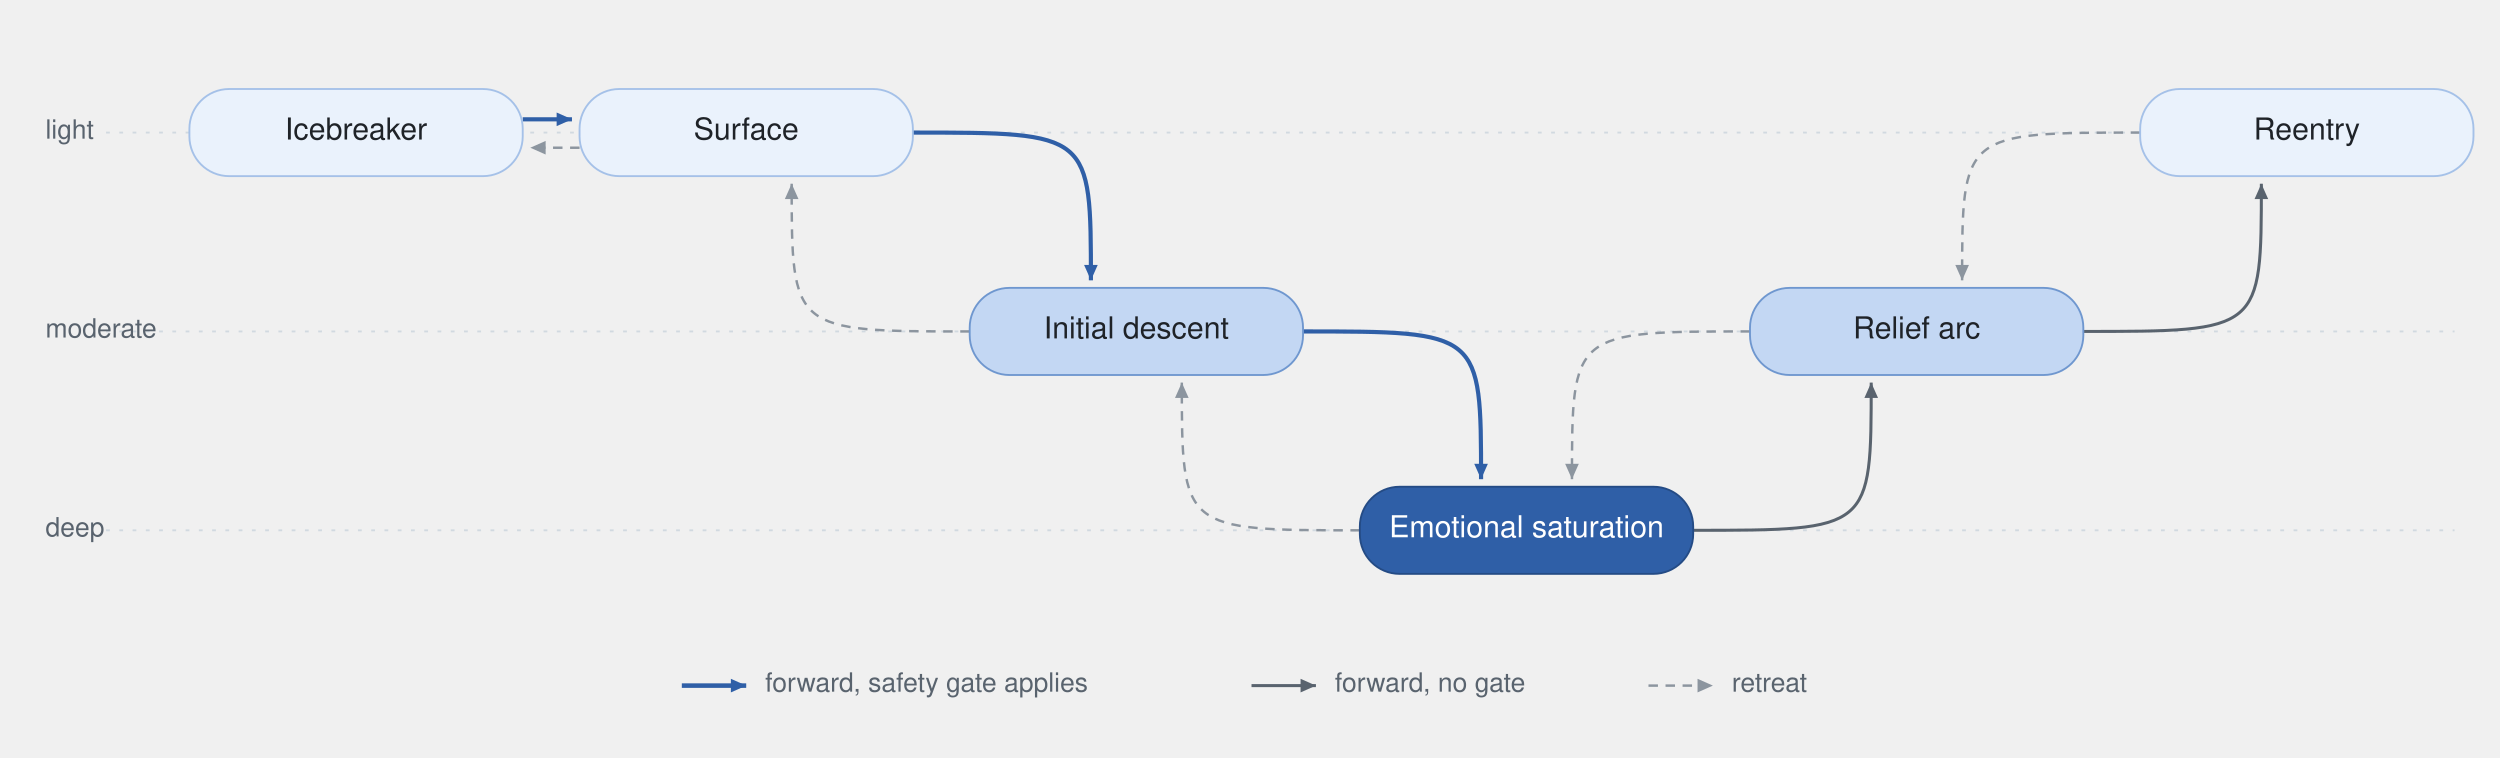
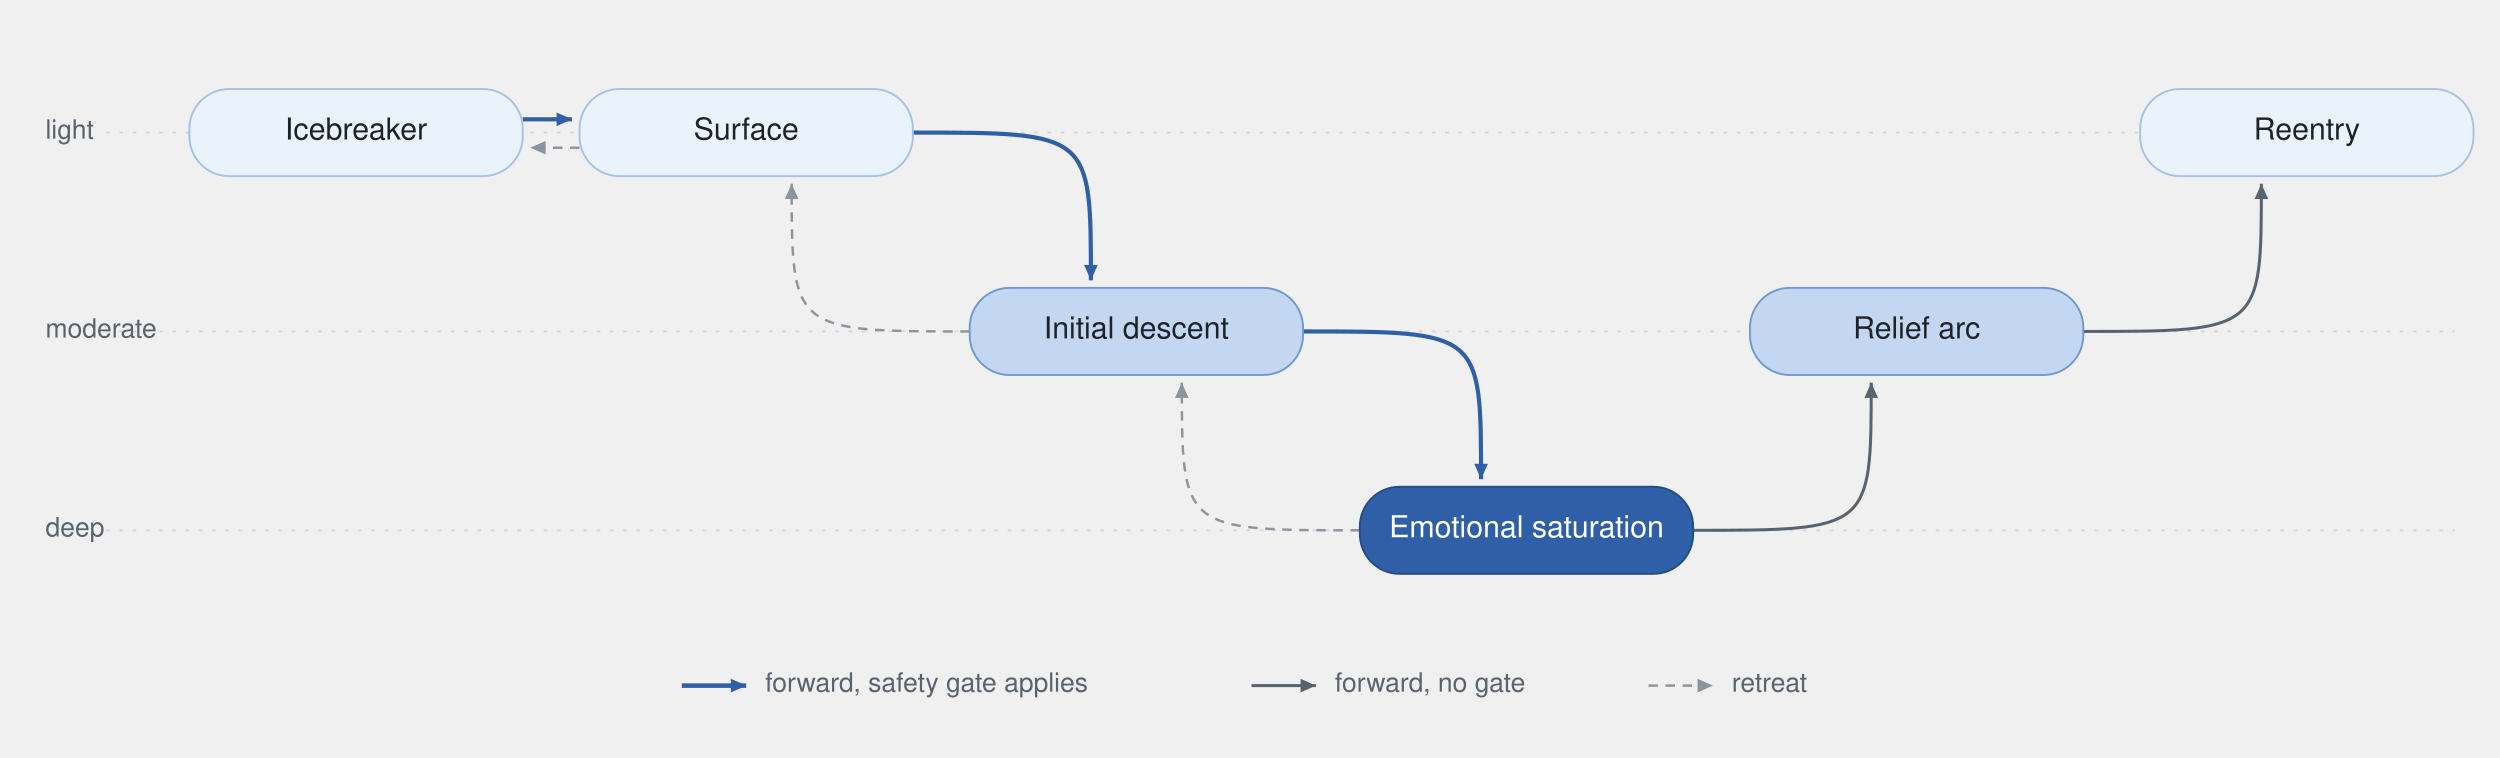
<svg xmlns="http://www.w3.org/2000/svg" viewBox="0 0 1320 400" font-family="-apple-system, BlinkMacSystemFont, 'Segoe UI', Helvetica, Arial, sans-serif" role="img" aria-label="LDTMP layer arc">
  <defs>
    <marker id="a-gated" viewBox="0 0 10 10" refX="9" refY="5" markerUnits="userSpaceOnUse" markerWidth="9" markerHeight="9" orient="auto-start-reverse">
      <path d="M0,1 L9,5 L0,9 z" fill="#2f5fa7" />
    </marker>
    <marker id="a-forward" viewBox="0 0 10 10" refX="9" refY="5" markerUnits="userSpaceOnUse" markerWidth="9" markerHeight="9" orient="auto-start-reverse">
      <path d="M0,1 L9,5 L0,9 z" fill="#59636e" />
    </marker>
    <marker id="a-retreat" viewBox="0 0 10 10" refX="9" refY="5" markerUnits="userSpaceOnUse" markerWidth="9" markerHeight="9" orient="auto-start-reverse">
      <path d="M0,1 L9,5 L0,9 z" fill="#8c959f" />
    </marker>
  </defs>
  <line x1="56" y1="70" x2="1296" y2="70" stroke="#d1d9e0" stroke-width="1" stroke-dasharray="2 5" />
  <text x="24" y="70" font-size="14" font-weight="400" text-anchor="start" dominant-baseline="central" fill="#59636e">light</text>
  <line x1="56" y1="175" x2="1296" y2="175" stroke="#d1d9e0" stroke-width="1" stroke-dasharray="2 5" />
  <text x="24" y="175" font-size="14" font-weight="400" text-anchor="start" dominant-baseline="central" fill="#59636e">moderate</text>
  <line x1="56" y1="280" x2="1296" y2="280" stroke="#d1d9e0" stroke-width="1" stroke-dasharray="2 5" />
  <text x="24" y="280" font-size="14" font-weight="400" text-anchor="start" dominant-baseline="central" fill="#59636e">deep</text>
  <path d="M276.0,63 L302.0,63" fill="none" stroke="#2f5fa7" stroke-width="2.2" marker-end="url(#a-gated)" />
  <path d="M306.0,78 L280.0,78" fill="none" stroke="#8c959f" stroke-width="1.3" stroke-dasharray="5 4" marker-end="url(#a-retreat)" />
  <path d="M482.0,70 C576,70 576,70 576,148.0" fill="none" stroke="#2f5fa7" stroke-width="2.2" marker-end="url(#a-gated)" />
  <path d="M512.0,175 C418,175 418,175 418,97.0" fill="none" stroke="#8c959f" stroke-width="1.3" stroke-dasharray="5 4" marker-end="url(#a-retreat)" />
  <path d="M688.0,175 C782,175 782,175 782,253.0" fill="none" stroke="#2f5fa7" stroke-width="2.2" marker-end="url(#a-gated)" />
  <path d="M718.0,280 C624,280 624,280 624,202.0" fill="none" stroke="#8c959f" stroke-width="1.3" stroke-dasharray="5 4" marker-end="url(#a-retreat)" />
  <path d="M894.0,280 C988,280 988,280 988,202.0" fill="none" stroke="#59636e" stroke-width="1.6" marker-end="url(#a-forward)" />
-   <path d="M924.0,175 C830,175 830,175 830,253.0" fill="none" stroke="#8c959f" stroke-width="1.3" stroke-dasharray="5 4" marker-end="url(#a-retreat)" />
  <path d="M1100.0,175 C1194,175 1194,175 1194,97.0" fill="none" stroke="#59636e" stroke-width="1.6" marker-end="url(#a-forward)" />
-   <path d="M1130.0,70 C1036,70 1036,70 1036,148.0" fill="none" stroke="#8c959f" stroke-width="1.3" stroke-dasharray="5 4" marker-end="url(#a-retreat)" />
  <rect x="100.0" y="47.0" width="176" height="46" rx="21" fill="#eaf2fc" stroke="#a5c1e8" stroke-width="1" />
  <text x="188" y="70" font-size="16" font-weight="500" text-anchor="middle" dominant-baseline="central" fill="#1f2328">Icebreaker</text>
  <rect x="306.0" y="47.0" width="176" height="46" rx="21" fill="#eaf2fc" stroke="#a5c1e8" stroke-width="1" />
  <text x="394" y="70" font-size="16" font-weight="500" text-anchor="middle" dominant-baseline="central" fill="#1f2328">Surface</text>
  <rect x="512.0" y="152.0" width="176" height="46" rx="21" fill="#c3d7f3" stroke="#6f97cf" stroke-width="1" />
  <text x="600" y="175" font-size="16" font-weight="500" text-anchor="middle" dominant-baseline="central" fill="#1f2328">Initial descent</text>
  <rect x="718.0" y="257.0" width="176" height="46" rx="21" fill="#2f5fa7" stroke="#244b85" stroke-width="1" />
  <text x="806" y="280" font-size="16" font-weight="500" text-anchor="middle" dominant-baseline="central" fill="#ffffff">Emotional saturation</text>
  <rect x="924.0" y="152.0" width="176" height="46" rx="21" fill="#c3d7f3" stroke="#6f97cf" stroke-width="1" />
  <text x="1012" y="175" font-size="16" font-weight="500" text-anchor="middle" dominant-baseline="central" fill="#1f2328">Relief arc</text>
  <rect x="1130.0" y="47.0" width="176" height="46" rx="21" fill="#eaf2fc" stroke="#a5c1e8" stroke-width="1" />
  <text x="1218" y="70" font-size="16" font-weight="500" text-anchor="middle" dominant-baseline="central" fill="#1f2328">Reentry</text>
  <line x1="360" y1="362" x2="394" y2="362" stroke="#2f5fa7" stroke-width="2.4" marker-end="url(#a-gated)" />
  <text x="404" y="362" font-size="14" font-weight="400" text-anchor="start" dominant-baseline="central" fill="#59636e">forward, safety gate applies</text>
  <line x1="660.8" y1="362" x2="694.8" y2="362" stroke="#59636e" stroke-width="1.6" marker-end="url(#a-forward)" />
  <text x="704.8" y="362" font-size="14" font-weight="400" text-anchor="start" dominant-baseline="central" fill="#59636e">forward, no gate</text>
  <line x1="870.4" y1="362" x2="904.4" y2="362" stroke="#8c959f" stroke-width="1.3" stroke-dasharray="5 4" marker-end="url(#a-retreat)" />
  <text x="914.4" y="362" font-size="14" font-weight="400" text-anchor="start" dominant-baseline="central" fill="#59636e">retreat</text>
</svg>
